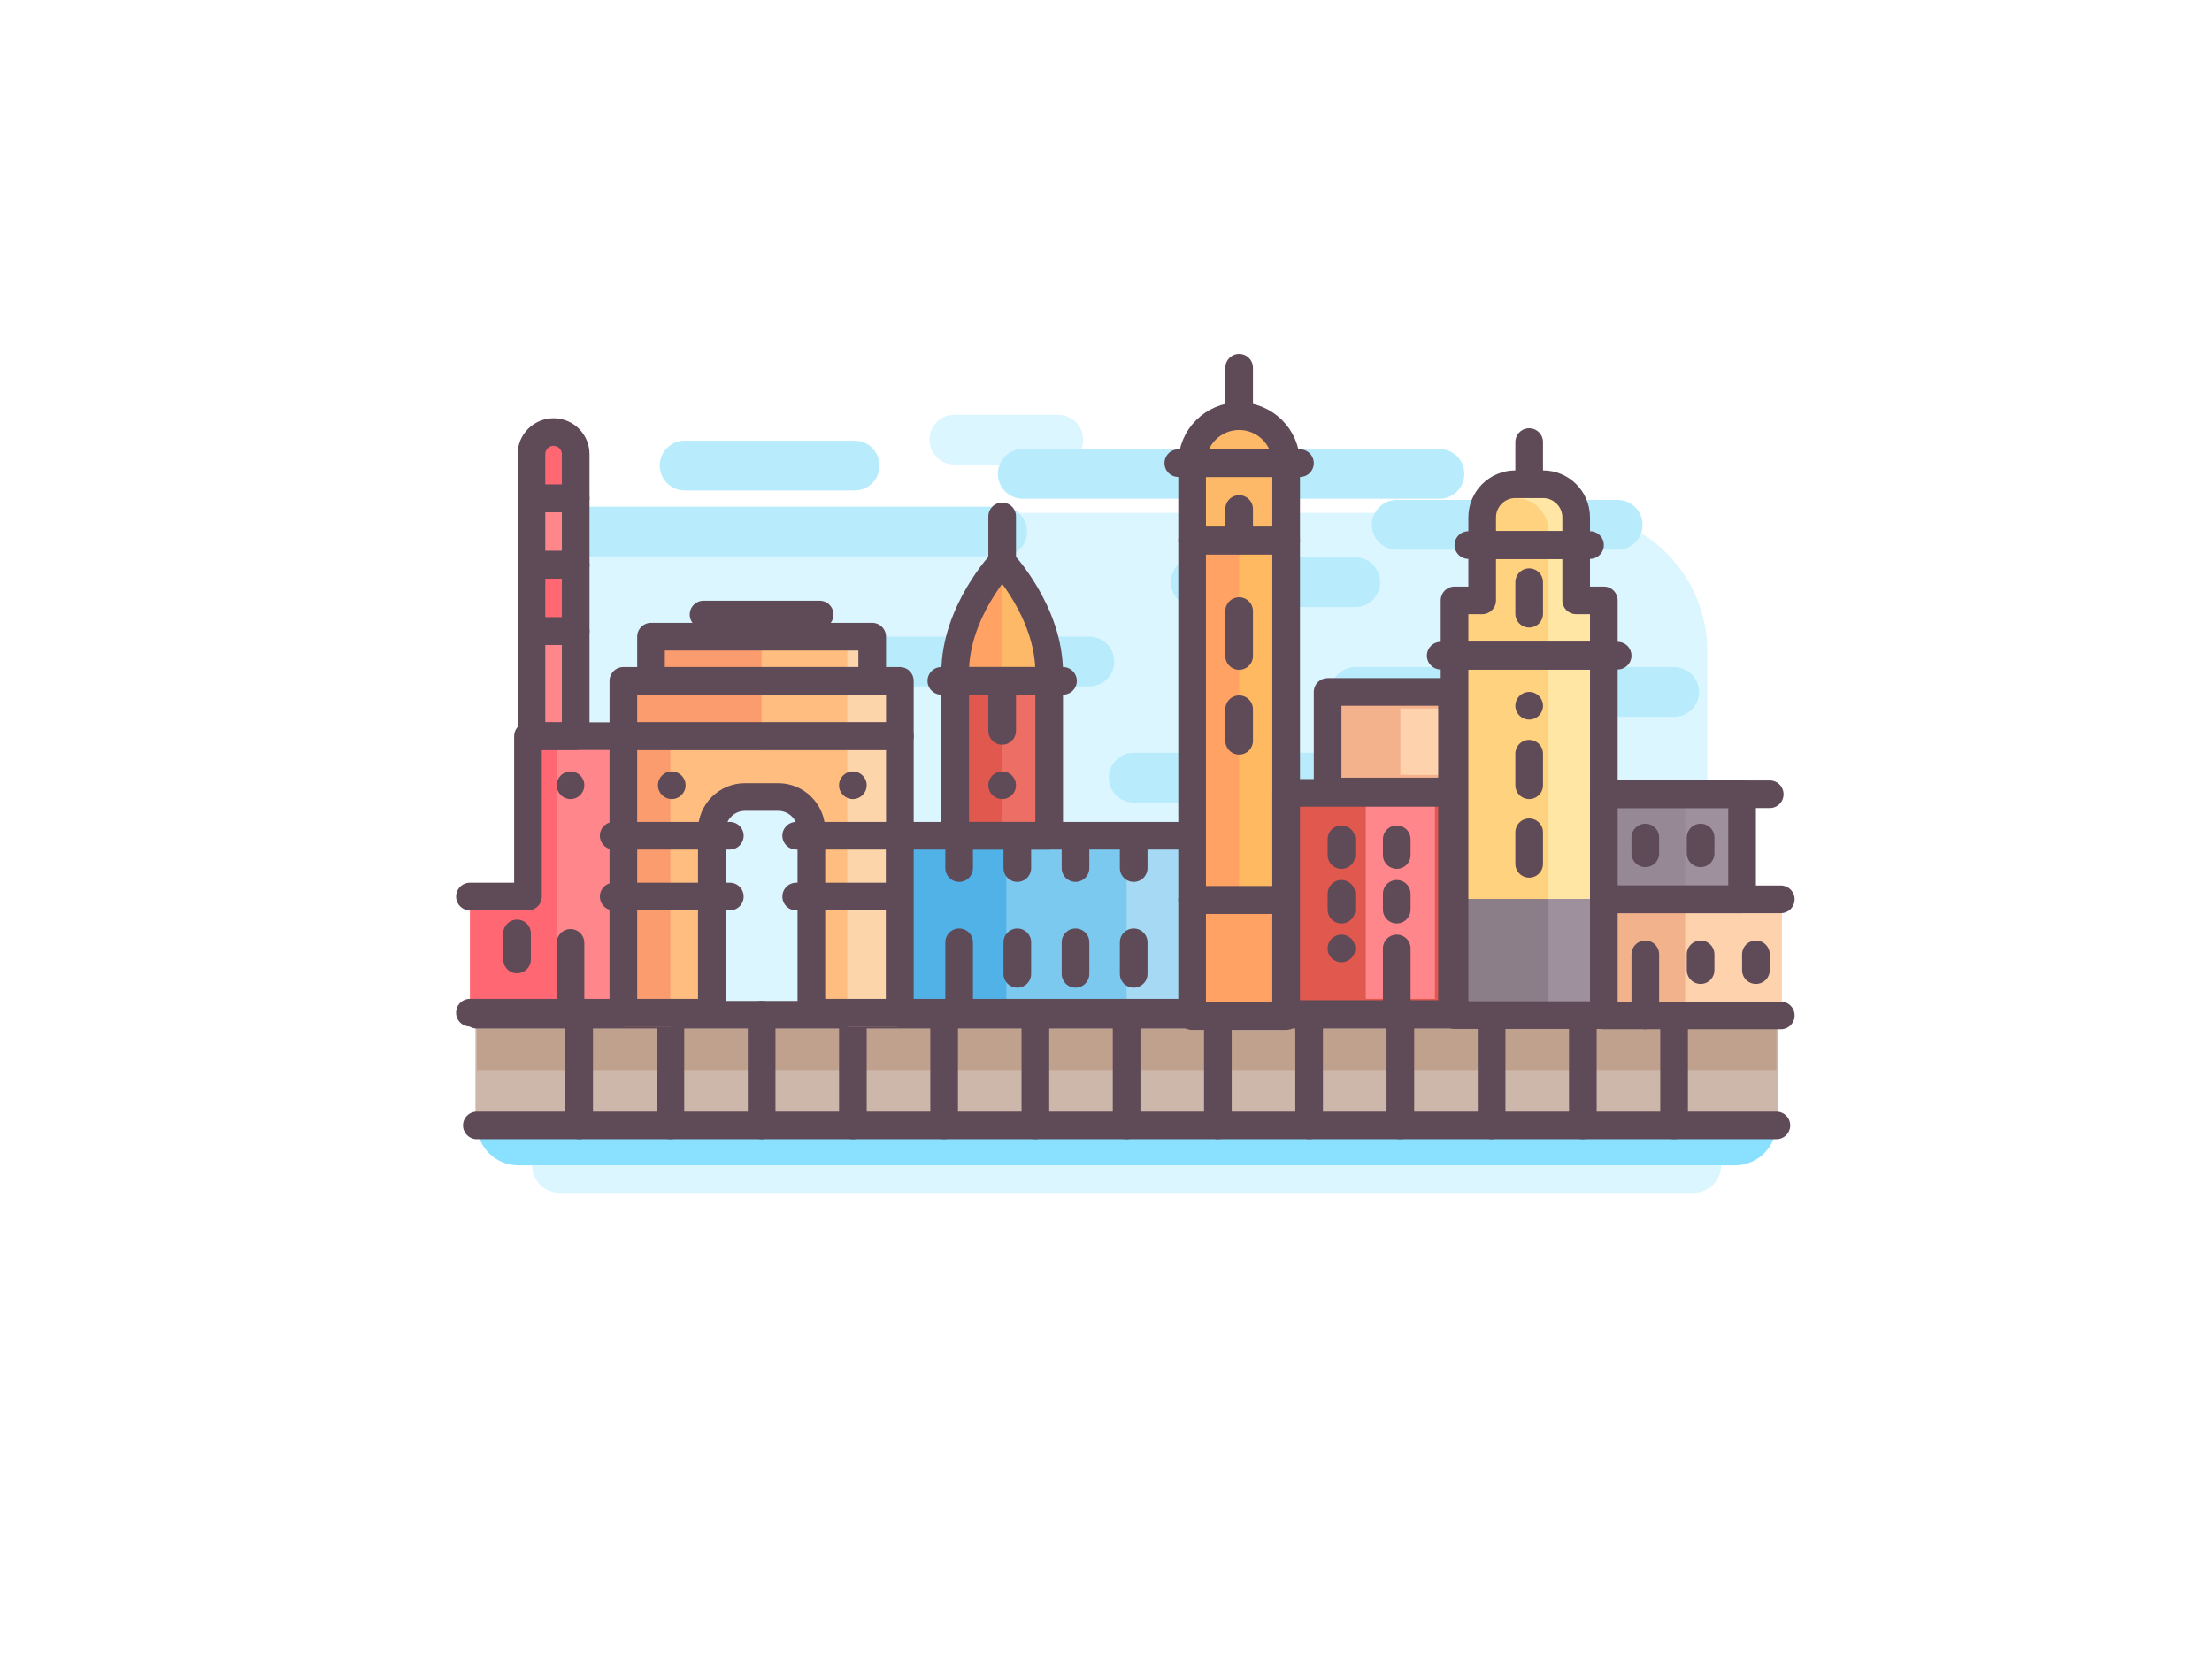
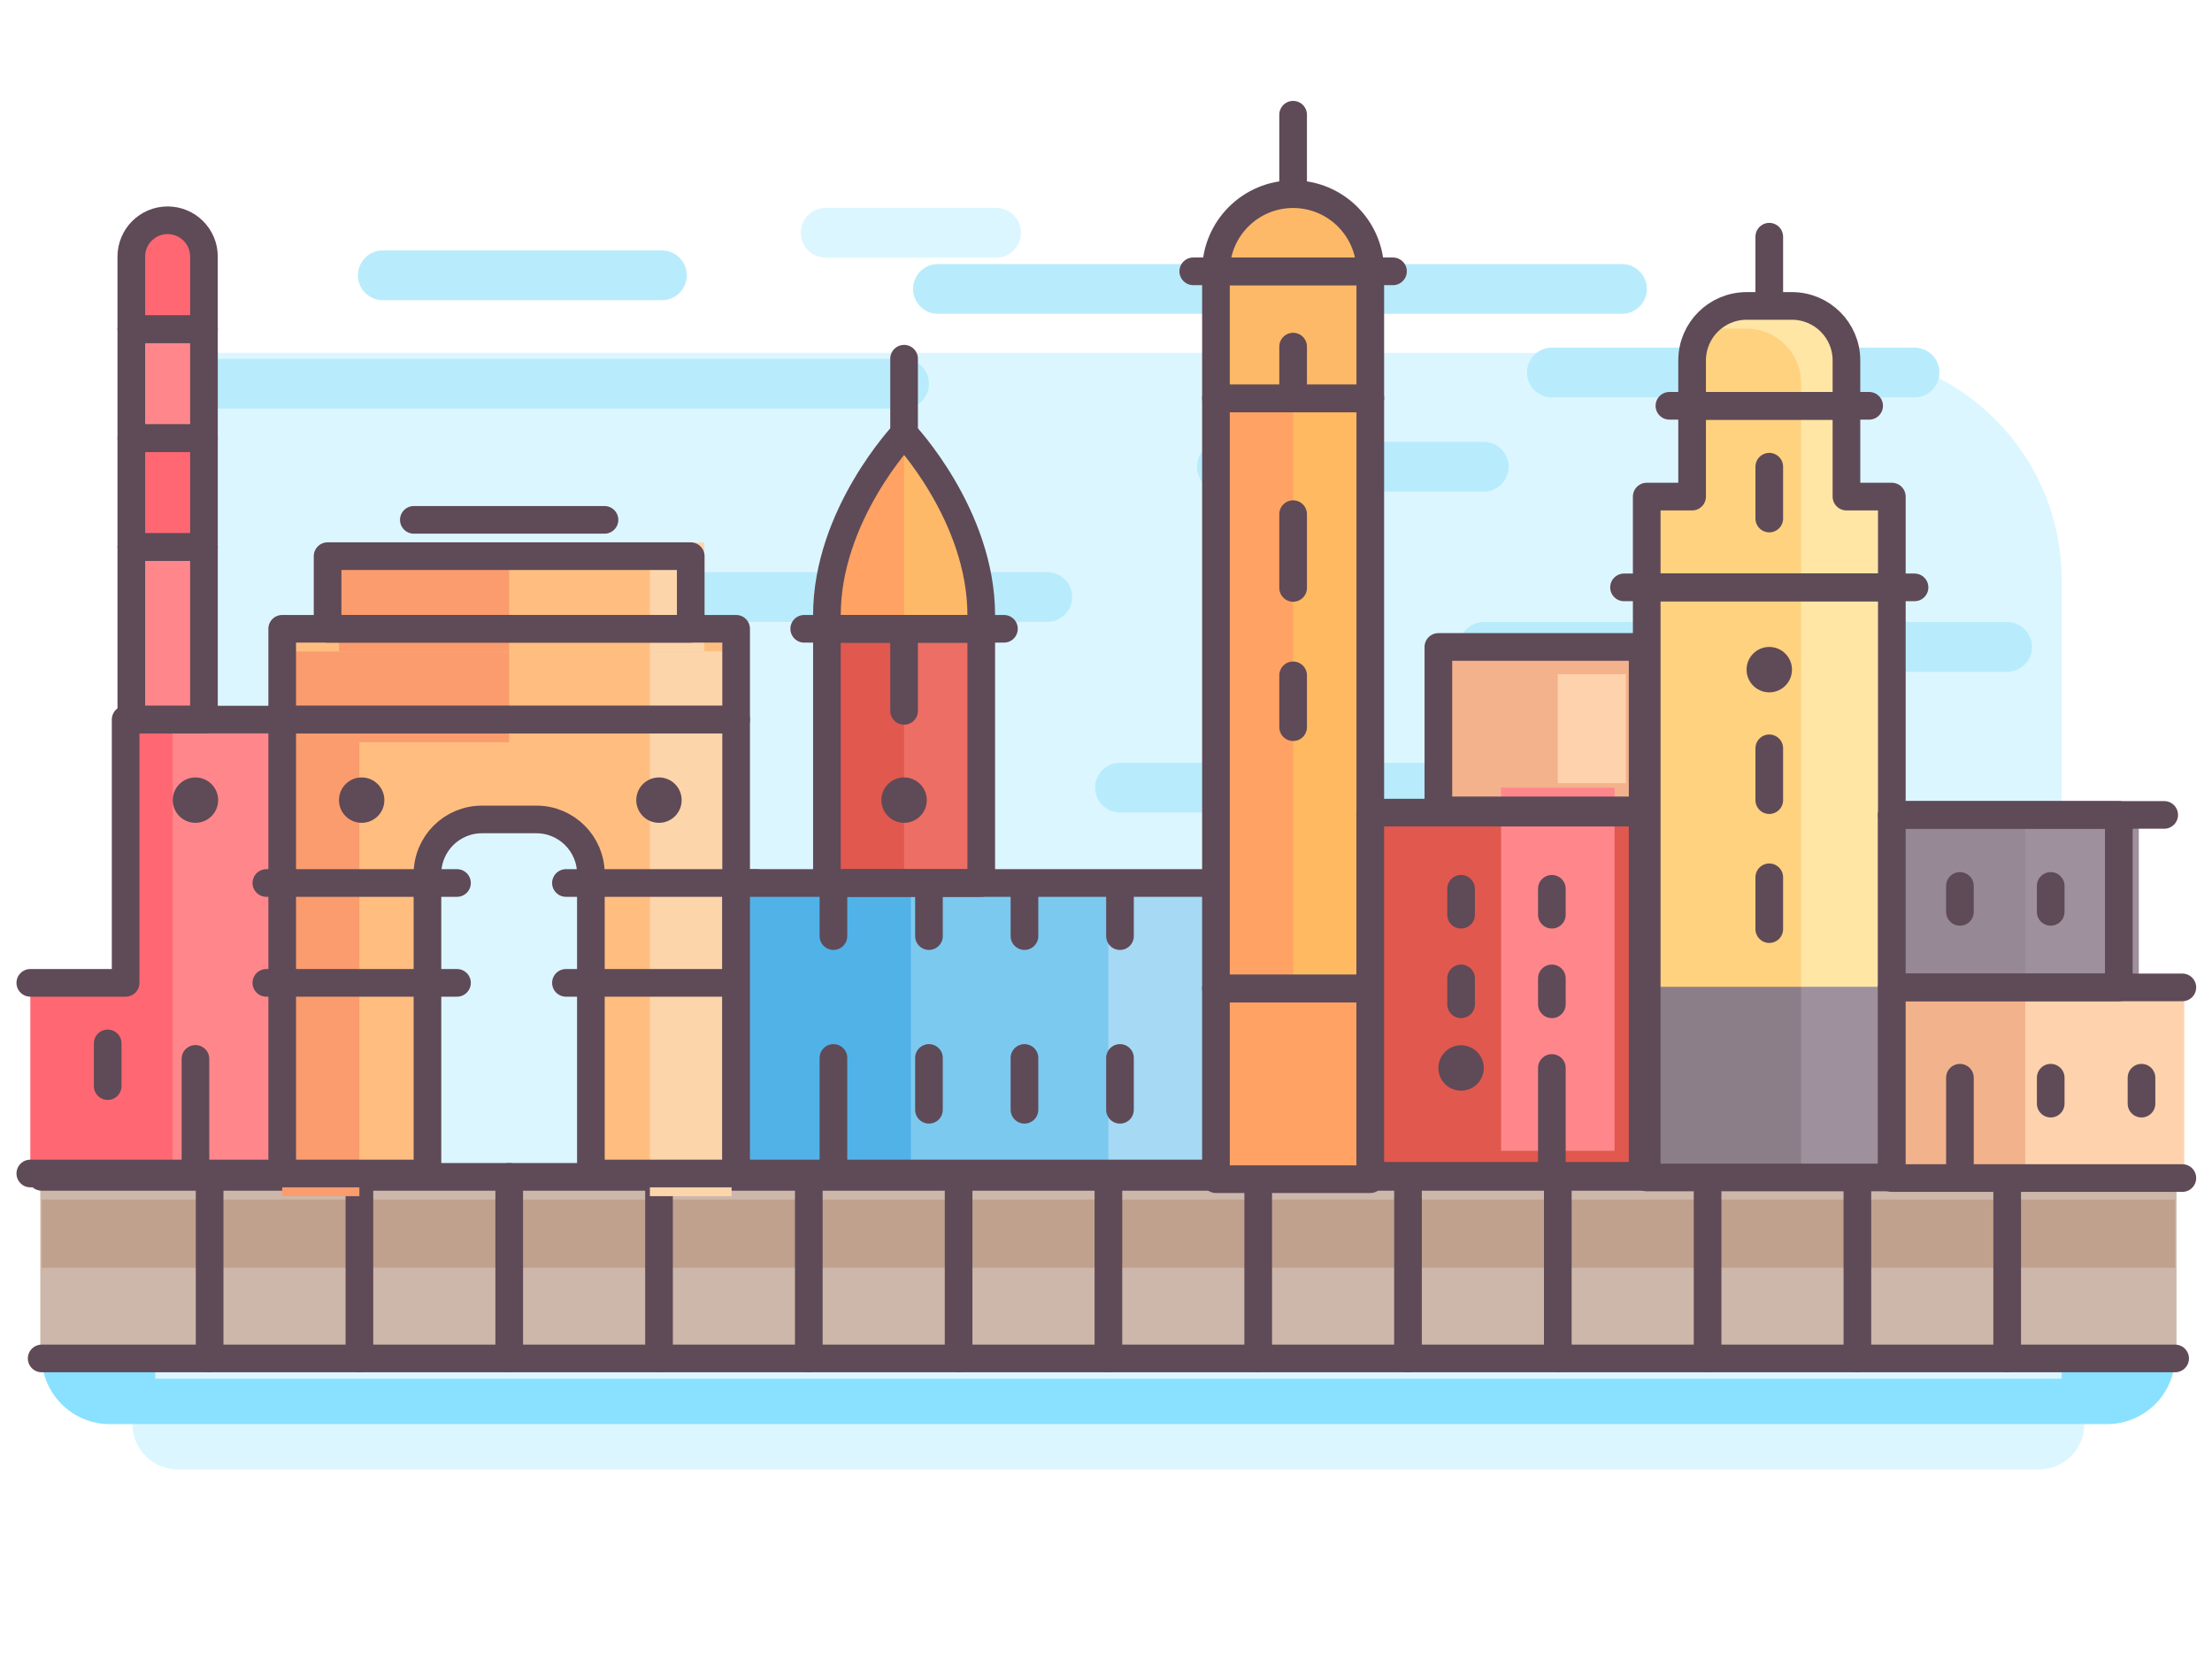
- <svg xmlns="http://www.w3.org/2000/svg" version="1.1" id="图层_1" x="0px" y="0px" width="800px" height="600px" viewBox="0 0 800 600" enable-background="new 0 0 800 600" xml:space="preserve">
-   <path fill="#DCF6FF" d="M202.457,431.462h410c5.523,0,10-4.478,10-10h-430C192.457,426.984,196.934,431.462,202.457,431.462z" />
-   <path fill="#89E1FF" d="M187.457,421.462h440c8.283,0,15-6.716,15-15h-470C172.457,414.746,179.172,421.462,187.457,421.462z" />
-   <path fill="#DCF6FF" d="M567.457,185.462H407.752H247.457h-49.705v44.598c-0.191,1.775-0.295,3.576-0.295,5.402v63v63v50h0.295  h49.705h160.295h159.705h50v-50v-63v-63C617.457,207.847,595.071,185.462,567.457,185.462z" />
+ <svg xmlns="http://www.w3.org/2000/svg" version="1.1" id="图层_1" x="0px" y="0px" width="800px" height="600px" viewBox="0 0 800 600" style="enable-background:new 0 0 800 600;" xml:space="preserve">
+   <path style="fill:#DCF6FF;" d="M64.322,531.466h673.094c9.068,0,16.416-7.351,16.416-16.417H47.904  C47.904,524.115,55.255,531.466,64.322,531.466z" />
+   <path style="fill:#89E1FF;" d="M39.696,515.049h722.345c13.599,0,24.626-11.024,24.626-24.625H15.071  C15.071,504.024,26.096,515.049,39.696,515.049z" />
+   <path style="fill:#DCF6FF;" d="M663.539,127.61H401.354H138.199H56.598v73.215c-0.313,2.915-0.484,5.871-0.484,8.869v103.426  v103.426v82.085h0.484h81.601h263.155h262.186h82.086v-82.085V313.121V209.695C745.625,164.359,708.874,127.61,663.539,127.61z" />
  <g id="云">
-     <line fill="none" stroke="#DCF6FF" stroke-width="18" stroke-linecap="round" stroke-linejoin="round" stroke-miterlimit="10" x1="345.165" y1="159.004" x2="382.727" y2="159.004" />
-     <line fill="none" stroke="#B8ECFC" stroke-width="18" stroke-linecap="round" stroke-linejoin="round" stroke-miterlimit="10" x1="369.902" y1="171.379" x2="520.596" y2="171.379" />
-     <line fill="none" stroke="#B8ECFC" stroke-width="18" stroke-linecap="round" stroke-linejoin="round" stroke-miterlimit="10" x1="432.457" y1="210.548" x2="490.149" y2="210.548" />
-     <line fill="none" stroke="#B8ECFC" stroke-width="18" stroke-linecap="round" stroke-linejoin="round" stroke-miterlimit="10" x1="410.007" y1="281.247" x2="493.957" y2="281.247" />
-     <line fill="none" stroke="#B8ECFC" stroke-width="18" stroke-linecap="round" stroke-linejoin="round" stroke-miterlimit="10" x1="505.15" y1="189.797" x2="585.047" y2="189.797" />
-     <line fill="none" stroke="#B8ECFC" stroke-width="18" stroke-linecap="round" stroke-linejoin="round" stroke-miterlimit="10" x1="490.149" y1="250.255" x2="605.457" y2="250.255" />
-     <line fill="none" stroke="#B8ECFC" stroke-width="18" stroke-linecap="round" stroke-linejoin="round" stroke-miterlimit="10" x1="296.445" y1="239.247" x2="394" y2="239.247" />
-     <line fill="none" stroke="#B8ECFC" stroke-width="18" stroke-linecap="round" stroke-linejoin="round" stroke-miterlimit="10" x1="200.207" y1="192.255" x2="362.445" y2="192.255" />
-     <line fill="none" stroke="#B8ECFC" stroke-width="18" stroke-linecap="round" stroke-linejoin="round" stroke-miterlimit="10" x1="247.605" y1="168.379" x2="309.098" y2="168.379" />
+     <line style="fill:none;stroke:#DCF6FF;stroke-width:18;stroke-linecap:round;stroke-linejoin:round;stroke-miterlimit:10;" x1="298.604" y1="84.175" x2="360.27" y2="84.175" />
+     <line style="fill:none;stroke:#B8ECFC;stroke-width:18;stroke-linecap:round;stroke-linejoin:round;stroke-miterlimit:10;" x1="339.216" y1="104.491" x2="586.608" y2="104.491" />
+     <line style="fill:none;stroke:#B8ECFC;stroke-width:18;stroke-linecap:round;stroke-linejoin:round;stroke-miterlimit:10;" x1="441.911" y1="168.794" x2="536.624" y2="168.794" />
+     <line style="fill:none;stroke:#B8ECFC;stroke-width:18;stroke-linecap:round;stroke-linejoin:round;stroke-miterlimit:10;" x1="405.055" y1="284.859" x2="542.876" y2="284.859" />
+     <line style="fill:none;stroke:#B8ECFC;stroke-width:18;stroke-linecap:round;stroke-linejoin:round;stroke-miterlimit:10;" x1="561.251" y1="134.728" x2="692.417" y2="134.728" />
+     <line style="fill:none;stroke:#B8ECFC;stroke-width:18;stroke-linecap:round;stroke-linejoin:round;stroke-miterlimit:10;" x1="536.624" y1="233.98" x2="725.925" y2="233.98" />
+     <line style="fill:none;stroke:#B8ECFC;stroke-width:18;stroke-linecap:round;stroke-linejoin:round;stroke-miterlimit:10;" x1="218.622" y1="215.908" x2="378.776" y2="215.908" />
+     <line style="fill:none;stroke:#B8ECFC;stroke-width:18;stroke-linecap:round;stroke-linejoin:round;stroke-miterlimit:10;" x1="60.628" y1="138.763" x2="326.974" y2="138.763" />
+     <line style="fill:none;stroke:#B8ECFC;stroke-width:18;stroke-linecap:round;stroke-linejoin:round;stroke-miterlimit:10;" x1="138.442" y1="99.565" x2="239.393" y2="99.565" />
  </g>
  <g id="地面">
    <g>
-       <rect x="172.457" y="366.996" fill="#CDB7AA" stroke="#CDB7AA" stroke-miterlimit="10" width="470" height="40" />
-       <rect x="172.456" y="371.996" fill="#BFA18E" width="470.001" height="15" />
-       <line fill="#5F4A57" stroke="#5F4A57" stroke-width="10" stroke-linecap="round" stroke-linejoin="round" stroke-miterlimit="10" x1="172.457" y1="366.996" x2="642.457" y2="366.996" />
-       <line fill="#5F4A57" stroke="#5F4A57" stroke-width="10" stroke-linecap="round" stroke-linejoin="round" stroke-miterlimit="10" x1="172.457" y1="406.996" x2="642.457" y2="406.996" />
+       <rect x="15.071" y="425.633" style="fill:#CDB7AA;stroke:#CDB7AA;stroke-miterlimit:10;" width="771.596" height="65.668" />
+       <rect x="15.07" y="433.842" style="fill:#BFA18E;" width="771.597" height="24.626" />
+       <line style="fill:#5F4A57;stroke:#5F4A57;stroke-width:10;stroke-linecap:round;stroke-linejoin:round;stroke-miterlimit:10;" x1="15.071" y1="425.633" x2="786.667" y2="425.633" />
+       <line style="fill:#5F4A57;stroke:#5F4A57;stroke-width:10;stroke-linecap:round;stroke-linejoin:round;stroke-miterlimit:10;" x1="15.071" y1="491.301" x2="786.667" y2="491.301" />
    </g>
    <g>
-       <line fill="none" stroke="#5F4A57" stroke-width="10" stroke-linecap="round" stroke-linejoin="round" stroke-miterlimit="10" x1="209.457" y1="366.996" x2="209.457" y2="406.996" />
-       <line fill="none" stroke="#5F4A57" stroke-width="10" stroke-linecap="round" stroke-linejoin="round" stroke-miterlimit="10" x1="242.457" y1="366.996" x2="242.457" y2="406.996" />
-       <line fill="none" stroke="#5F4A57" stroke-width="10" stroke-linecap="round" stroke-linejoin="round" stroke-miterlimit="10" x1="275.457" y1="366.996" x2="275.457" y2="406.996" />
-       <line fill="none" stroke="#5F4A57" stroke-width="10" stroke-linecap="round" stroke-linejoin="round" stroke-miterlimit="10" x1="308.457" y1="366.996" x2="308.457" y2="406.996" />
-       <line fill="none" stroke="#5F4A57" stroke-width="10" stroke-linecap="round" stroke-linejoin="round" stroke-miterlimit="10" x1="341.457" y1="366.996" x2="341.457" y2="406.996" />
-       <line fill="none" stroke="#5F4A57" stroke-width="10" stroke-linecap="round" stroke-linejoin="round" stroke-miterlimit="10" x1="374.457" y1="366.996" x2="374.457" y2="406.996" />
-       <line fill="none" stroke="#5F4A57" stroke-width="10" stroke-linecap="round" stroke-linejoin="round" stroke-miterlimit="10" x1="407.457" y1="366.996" x2="407.457" y2="406.996" />
-       <line fill="none" stroke="#5F4A57" stroke-width="10" stroke-linecap="round" stroke-linejoin="round" stroke-miterlimit="10" x1="440.457" y1="366.996" x2="440.457" y2="406.996" />
-       <line fill="none" stroke="#5F4A57" stroke-width="10" stroke-linecap="round" stroke-linejoin="round" stroke-miterlimit="10" x1="473.457" y1="366.996" x2="473.457" y2="406.996" />
-       <line fill="none" stroke="#5F4A57" stroke-width="10" stroke-linecap="round" stroke-linejoin="round" stroke-miterlimit="10" x1="506.457" y1="366.996" x2="506.457" y2="406.996" />
-       <line fill="none" stroke="#5F4A57" stroke-width="10" stroke-linecap="round" stroke-linejoin="round" stroke-miterlimit="10" x1="539.457" y1="366.996" x2="539.457" y2="406.996" />
-       <line fill="none" stroke="#5F4A57" stroke-width="10" stroke-linecap="round" stroke-linejoin="round" stroke-miterlimit="10" x1="572.457" y1="366.996" x2="572.457" y2="406.996" />
-       <line fill="none" stroke="#5F4A57" stroke-width="10" stroke-linecap="round" stroke-linejoin="round" stroke-miterlimit="10" x1="605.457" y1="366.996" x2="605.457" y2="406.996" />
+       <line style="fill:none;stroke:#5F4A57;stroke-width:10;stroke-linecap:round;stroke-linejoin:round;stroke-miterlimit:10;" x1="75.814" y1="425.633" x2="75.814" y2="491.301" />
+       <line style="fill:none;stroke:#5F4A57;stroke-width:10;stroke-linecap:round;stroke-linejoin:round;stroke-miterlimit:10;" x1="129.99" y1="425.633" x2="129.99" y2="491.301" />
+       <line style="fill:none;stroke:#5F4A57;stroke-width:10;stroke-linecap:round;stroke-linejoin:round;stroke-miterlimit:10;" x1="184.166" y1="425.633" x2="184.166" y2="491.301" />
+       <line style="fill:none;stroke:#5F4A57;stroke-width:10;stroke-linecap:round;stroke-linejoin:round;stroke-miterlimit:10;" x1="238.342" y1="425.633" x2="238.342" y2="491.301" />
+       <line style="fill:none;stroke:#5F4A57;stroke-width:10;stroke-linecap:round;stroke-linejoin:round;stroke-miterlimit:10;" x1="292.518" y1="425.633" x2="292.518" y2="491.301" />
+       <line style="fill:none;stroke:#5F4A57;stroke-width:10;stroke-linecap:round;stroke-linejoin:round;stroke-miterlimit:10;" x1="346.693" y1="425.633" x2="346.693" y2="491.301" />
+       <line style="fill:none;stroke:#5F4A57;stroke-width:10;stroke-linecap:round;stroke-linejoin:round;stroke-miterlimit:10;" x1="400.87" y1="425.633" x2="400.87" y2="491.301" />
+       <line style="fill:none;stroke:#5F4A57;stroke-width:10;stroke-linecap:round;stroke-linejoin:round;stroke-miterlimit:10;" x1="455.045" y1="425.633" x2="455.045" y2="491.301" />
+       <line style="fill:none;stroke:#5F4A57;stroke-width:10;stroke-linecap:round;stroke-linejoin:round;stroke-miterlimit:10;" x1="509.221" y1="425.633" x2="509.221" y2="491.301" />
+       <line style="fill:none;stroke:#5F4A57;stroke-width:10;stroke-linecap:round;stroke-linejoin:round;stroke-miterlimit:10;" x1="563.397" y1="425.633" x2="563.397" y2="491.301" />
+       <line style="fill:none;stroke:#5F4A57;stroke-width:10;stroke-linecap:round;stroke-linejoin:round;stroke-miterlimit:10;" x1="617.572" y1="425.633" x2="617.572" y2="491.301" />
+       <line style="fill:none;stroke:#5F4A57;stroke-width:10;stroke-linecap:round;stroke-linejoin:round;stroke-miterlimit:10;" x1="671.748" y1="425.633" x2="671.748" y2="491.301" />
+       <line style="fill:none;stroke:#5F4A57;stroke-width:10;stroke-linecap:round;stroke-linejoin:round;stroke-miterlimit:10;" x1="725.925" y1="425.633" x2="725.925" y2="491.301" />
    </g>
  </g>
  <g id="建筑1">
    <g id="背景">
-       <path fill="#FF6873" d="M200.207,156.255c-4.418,0-8,3.582-8,8v16h16v-16C208.207,159.837,204.625,156.255,200.207,156.255z" />
-       <rect x="192.207" y="180.255" fill="#FF878B" width="16" height="24" />
-       <rect x="192.207" y="204.255" fill="#FF6873" width="16" height="24" />
-       <rect x="192.207" y="228.255" fill="#FF878B" width="16" height="38" />
-       <polyline fill="#FF6873" points="169.953,366.254 190.953,366.254 225.953,366.254 225.953,266.255 190.953,266.255     190.953,324.254 169.953,324.254   " />
-     </g>
-     <rect id="高光" x="201.333" y="266.253" fill="#FF878B" width="24" height="100" />
+       <path style="fill:#FF6873;" d="M60.628,79.662c-7.253,0-13.133,5.88-13.133,13.134v26.267h26.267V92.795    C73.762,85.542,67.882,79.662,60.628,79.662z" />
+       <rect x="47.495" y="119.063" style="fill:#FF878B;" width="26.267" height="39.4" />
+       <rect x="47.495" y="158.463" style="fill:#FF6873;" width="26.267" height="39.401" />
+       <rect x="47.495" y="197.864" style="fill:#FF878B;" width="26.267" height="62.384" />
+       <polyline style="fill:#FF6873;" points="10.961,424.415 45.437,424.415 102.896,424.415 102.896,260.248 45.437,260.248     45.437,355.464 10.961,355.464   " />
+     </g>
+     <rect id="高光" x="62.478" y="260.245" style="fill:#FF878B;" width="39.4" height="164.17" />
    <g id="勾线">
-       <path fill="none" stroke="#5F4A57" stroke-width="10" stroke-linecap="round" stroke-linejoin="round" stroke-miterlimit="10" d="    M200.207,156.255c-4.418,0-8,3.582-8,8v16h16v-16C208.207,159.837,204.625,156.255,200.207,156.255z" />
-       <rect x="192.207" y="180.255" fill="none" stroke="#5F4A57" stroke-width="10" stroke-linecap="round" stroke-linejoin="round" stroke-miterlimit="10" width="16" height="24" />
-       <rect x="192.207" y="204.255" fill="none" stroke="#5F4A57" stroke-width="10" stroke-linecap="round" stroke-linejoin="round" stroke-miterlimit="10" width="16" height="24" />
-       <rect x="192.207" y="228.255" fill="none" stroke="#5F4A57" stroke-width="10" stroke-linecap="round" stroke-linejoin="round" stroke-miterlimit="10" width="16" height="38" />
-       <polyline fill="none" stroke="#5F4A57" stroke-width="10" stroke-linecap="round" stroke-linejoin="round" stroke-miterlimit="10" points="    169.953,366.254 190.953,366.254 225.953,366.254 225.953,266.255 190.953,266.255 190.953,324.254 169.953,324.254   " />
+       <path style="fill:none;stroke:#5F4A57;stroke-width:10;stroke-linecap:round;stroke-linejoin:round;stroke-miterlimit:10;" d="    M60.628,79.662c-7.253,0-13.133,5.88-13.133,13.134v26.267h26.267V92.795C73.762,85.542,67.882,79.662,60.628,79.662z" />
+       <rect x="47.495" y="119.063" style="fill:none;stroke:#5F4A57;stroke-width:10;stroke-linecap:round;stroke-linejoin:round;stroke-miterlimit:10;" width="26.267" height="39.4" />
+       <rect x="47.495" y="158.463" style="fill:none;stroke:#5F4A57;stroke-width:10;stroke-linecap:round;stroke-linejoin:round;stroke-miterlimit:10;" width="26.267" height="39.401" />
+       <rect x="47.495" y="197.864" style="fill:none;stroke:#5F4A57;stroke-width:10;stroke-linecap:round;stroke-linejoin:round;stroke-miterlimit:10;" width="26.267" height="62.384" />
+       <polyline style="fill:none;stroke:#5F4A57;stroke-width:10;stroke-linecap:round;stroke-linejoin:round;stroke-miterlimit:10;" points="    10.961,424.415 45.437,424.415 102.896,424.415 102.896,260.248 45.437,260.248 45.437,355.464 10.961,355.464   " />
      <g id="细节">
-         <line fill="none" stroke="#5F4A57" stroke-width="10" stroke-linecap="round" stroke-linejoin="round" stroke-miterlimit="10" x1="206.333" y1="366.256" x2="206.333" y2="341" />
-         <line fill="none" stroke="#5F4A57" stroke-width="10" stroke-linecap="round" stroke-linejoin="round" stroke-miterlimit="10" x1="187" y1="337.587" x2="187" y2="347" />
-         <circle fill="#5F4A57" cx="206.333" cy="284" r="5" />
+         <line style="fill:none;stroke:#5F4A57;stroke-width:10;stroke-linecap:round;stroke-linejoin:round;stroke-miterlimit:10;" x1="70.686" y1="424.419" x2="70.686" y2="382.956" />
+         <line style="fill:none;stroke:#5F4A57;stroke-width:10;stroke-linecap:round;stroke-linejoin:round;stroke-miterlimit:10;" x1="38.947" y1="377.353" x2="38.947" y2="392.807" />
+         <circle style="fill:#5F4A57;" cx="70.686" cy="289.379" r="8.208" />
      </g>
    </g>
  </g>
  <g id="建筑2">
    <g id="背景_1_">
-       <rect x="235.445" y="230.254" fill="#FFBE80" width="80" height="16" />
-       <rect x="225.445" y="246.254" fill="#FFBE80" width="100" height="20" />
-       <path fill="#FFBE80" d="M225.445,266.254v100h32v-66c0-6.627,5.373-12,12-12h12c6.627,0,12,5.373,12,12v66h32v-100H225.445z" />
+       <rect x="118.479" y="201.145" style="fill:#FFBE80;" width="131.335" height="26.268" />
+       <rect x="102.062" y="227.413" style="fill:#FFBE80;" width="164.169" height="32.833" />
+       <path style="fill:#FFBE80;" d="M102.062,260.246v164.169h52.534V316.064c0-10.88,8.821-19.701,19.7-19.701h19.701    c10.879,0,19.7,8.821,19.7,19.701v108.351h52.534V260.246H102.062z" />
    </g>
    <g id="高光_1_">
-       <rect x="237.945" y="227.247" fill="#FB9C6E" width="37.5" height="24" />
-       <rect x="225.445" y="251.247" fill="#FB9C6E" width="50" height="20" />
-       <rect x="225.445" y="271.247" fill="#FB9C6E" width="17" height="100" />
-       <rect x="306.445" y="227.247" fill="#FDD5AB" width="12" height="24" />
-       <rect x="306.445" y="251.247" fill="#FDD5AB" width="18" height="120" />
+       <rect x="122.583" y="196.208" style="fill:#FB9C6E;" width="61.563" height="39.401" />
+       <rect x="102.062" y="235.608" style="fill:#FB9C6E;" width="82.084" height="32.833" />
+       <rect x="102.062" y="268.442" style="fill:#FB9C6E;" width="27.909" height="164.168" />
+       <rect x="235.039" y="196.208" style="fill:#FDD5AB;" width="19.7" height="39.401" />
+       <rect x="235.039" y="235.608" style="fill:#FDD5AB;" width="29.55" height="197.002" />
    </g>
    <g id="勾线_1_">
-       <rect x="235.445" y="230.254" fill="none" stroke="#5F4A57" stroke-width="10" stroke-linecap="round" stroke-linejoin="round" stroke-miterlimit="10" width="80" height="16" />
-       <rect x="225.445" y="246.254" fill="none" stroke="#5F4A57" stroke-width="10" stroke-linecap="round" stroke-linejoin="round" stroke-miterlimit="10" width="100" height="20" />
-       <path fill="none" stroke="#5F4A57" stroke-width="10" stroke-linecap="round" stroke-linejoin="round" stroke-miterlimit="10" d="    M225.445,266.254v100h32v-66c0-6.627,5.373-12,12-12h12c6.627,0,12,5.373,12,12v66h32v-100H225.445z" />
-       <line fill="#FFBE80" stroke="#5F4A57" stroke-width="10" stroke-linecap="round" stroke-linejoin="round" stroke-miterlimit="10" x1="221.953" y1="324.254" x2="263.953" y2="324.254" />
-       <line fill="#FFBE80" stroke="#5F4A57" stroke-width="10" stroke-linecap="round" stroke-linejoin="round" stroke-miterlimit="10" x1="221.953" y1="302.254" x2="263.953" y2="302.254" />
-       <line fill="#FFBE80" stroke="#5F4A57" stroke-width="10" stroke-linecap="round" stroke-linejoin="round" stroke-miterlimit="10" x1="287.953" y1="324.254" x2="329.953" y2="324.254" />
-       <line fill="#FFBE80" stroke="#5F4A57" stroke-width="10" stroke-linecap="round" stroke-linejoin="round" stroke-miterlimit="10" x1="287.953" y1="302.254" x2="329.953" y2="302.254" />
-       <line fill="none" stroke="#5F4A57" stroke-width="10" stroke-linecap="round" stroke-linejoin="round" stroke-miterlimit="10" x1="254.445" y1="222.254" x2="296.445" y2="222.254" />
+       <rect x="118.479" y="201.145" style="fill:none;stroke:#5F4A57;stroke-width:10;stroke-linecap:round;stroke-linejoin:round;stroke-miterlimit:10;" width="131.335" height="26.268" />
+       <rect x="102.062" y="227.413" style="fill:none;stroke:#5F4A57;stroke-width:10;stroke-linecap:round;stroke-linejoin:round;stroke-miterlimit:10;" width="164.169" height="32.833" />
+       <path style="fill:none;stroke:#5F4A57;stroke-width:10;stroke-linecap:round;stroke-linejoin:round;stroke-miterlimit:10;" d="    M102.062,260.246v164.169h52.534V316.064c0-10.88,8.821-19.701,19.7-19.701h19.701c10.879,0,19.7,8.821,19.7,19.701v108.351    h52.534V260.246H102.062z" />
+       <line style="fill:#FFBE80;stroke:#5F4A57;stroke-width:10;stroke-linecap:round;stroke-linejoin:round;stroke-miterlimit:10;" x1="96.329" y1="355.464" x2="165.28" y2="355.464" />
+       <line style="fill:#FFBE80;stroke:#5F4A57;stroke-width:10;stroke-linecap:round;stroke-linejoin:round;stroke-miterlimit:10;" x1="96.329" y1="319.347" x2="165.28" y2="319.347" />
+       <line style="fill:#FFBE80;stroke:#5F4A57;stroke-width:10;stroke-linecap:round;stroke-linejoin:round;stroke-miterlimit:10;" x1="204.68" y1="355.464" x2="273.632" y2="355.464" />
+       <line style="fill:#FFBE80;stroke:#5F4A57;stroke-width:10;stroke-linecap:round;stroke-linejoin:round;stroke-miterlimit:10;" x1="204.68" y1="319.347" x2="273.632" y2="319.347" />
+       <line style="fill:none;stroke:#5F4A57;stroke-width:10;stroke-linecap:round;stroke-linejoin:round;stroke-miterlimit:10;" x1="149.671" y1="188.012" x2="218.622" y2="188.012" />
      <g id="细节_1_">
-         <circle fill="#5F4A57" cx="242.953" cy="284" r="5" />
-         <circle fill="#5F4A57" cx="308.445" cy="284" r="5" />
+         <circle style="fill:#5F4A57;" cx="130.804" cy="289.379" r="8.208" />
+         <circle style="fill:#5F4A57;" cx="238.322" cy="289.379" r="8.208" />
      </g>
    </g>
  </g>
  <g id="建筑3">
    <g id="背景_2_">
-       <rect x="345.445" y="246.254" fill="#E1584E" width="34" height="56" />
-       <rect x="325.445" y="302.254" fill="#7CC9F0" width="106" height="64" />
-       <path fill="#FFA263" d="M379.393,246.254c0.031-0.991,0.053-1.989,0.053-3c0-22.092-17-40-17-40s-17,17.908-17,40    c0,1.011,0.021,2.009,0.053,3H379.393z" />
+       <rect x="299.065" y="227.413" style="fill:#E1584E;" width="55.817" height="91.934" />
+       <rect x="266.231" y="319.347" style="fill:#7CC9F0;" width="174.019" height="105.068" />
+       <path style="fill:#FFA263;" d="M354.796,227.413c0.052-1.627,0.086-3.266,0.086-4.925c0-36.268-27.908-65.667-27.908-65.667    s-27.909,29.399-27.909,65.667c0,1.66,0.036,3.298,0.086,4.925H354.796z" />
    </g>
    <g id="高光_2_">
-       <path fill="#FDB967" d="M362.445,246.254h16.947c0.031-0.991,0.053-1.989,0.053-3c0-22.092-17-40-17-40V246.254z" />
-       <rect x="362.445" y="246.254" fill="#ED6E65" width="17" height="56" />
-       <rect x="407.457" y="302.254" fill="#A5D9F4" width="25" height="64" />
-       <rect x="326.945" y="302.254" fill="#51B2E8" width="37" height="64" />
+       <path style="fill:#FDB967;" d="M326.974,227.413h27.822c0.052-1.627,0.086-3.266,0.086-4.925    c0-36.268-27.908-65.667-27.908-65.667V227.413z" />
+       <rect x="326.974" y="227.413" style="fill:#ED6E65;" width="27.908" height="91.934" />
+       <rect x="400.87" y="319.347" style="fill:#A5D9F4;" width="41.042" height="105.068" />
+       <rect x="268.694" y="319.347" style="fill:#51B2E8;" width="60.743" height="105.068" />
    </g>
    <g id="勾线_2_">
-       <rect x="345.445" y="246.254" fill="none" stroke="#5F4A57" stroke-width="10" stroke-linecap="round" stroke-linejoin="round" stroke-miterlimit="10" width="34" height="56" />
-       <rect x="325.445" y="302.254" fill="none" stroke="#5F4A57" stroke-width="10" stroke-linecap="round" stroke-linejoin="round" stroke-miterlimit="10" width="106" height="64" />
-       <path fill="none" stroke="#5F4A57" stroke-width="10" stroke-linecap="round" stroke-linejoin="round" stroke-miterlimit="10" d="    M379.393,246.254c0.031-0.991,0.053-1.989,0.053-3c0-22.092-17-40-17-40s-17,17.908-17,40c0,1.011,0.021,2.009,0.053,3H379.393z" />
-       <line fill="none" stroke="#5F4A57" stroke-width="10" stroke-linecap="round" stroke-linejoin="round" stroke-miterlimit="10" x1="362.445" y1="201.754" x2="362.445" y2="186.754" />
-       <line fill="none" stroke="#5F4A57" stroke-width="10" stroke-linecap="round" stroke-linejoin="round" stroke-miterlimit="10" x1="340.445" y1="246.254" x2="384.445" y2="246.254" />
+       <rect x="299.065" y="227.413" style="fill:none;stroke:#5F4A57;stroke-width:10;stroke-linecap:round;stroke-linejoin:round;stroke-miterlimit:10;" width="55.817" height="91.934" />
+       <rect x="266.231" y="319.347" style="fill:none;stroke:#5F4A57;stroke-width:10;stroke-linecap:round;stroke-linejoin:round;stroke-miterlimit:10;" width="174.019" height="105.068" />
+       <path style="fill:none;stroke:#5F4A57;stroke-width:10;stroke-linecap:round;stroke-linejoin:round;stroke-miterlimit:10;" d="    M354.796,227.413c0.052-1.627,0.086-3.266,0.086-4.925c0-36.268-27.908-65.667-27.908-65.667s-27.909,29.399-27.909,65.667    c0,1.66,0.036,3.298,0.086,4.925H354.796z" />
+       <line style="fill:none;stroke:#5F4A57;stroke-width:10;stroke-linecap:round;stroke-linejoin:round;stroke-miterlimit:10;" x1="326.974" y1="154.357" x2="326.974" y2="129.732" />
+       <line style="fill:none;stroke:#5F4A57;stroke-width:10;stroke-linecap:round;stroke-linejoin:round;stroke-miterlimit:10;" x1="290.856" y1="227.413" x2="363.09" y2="227.413" />
      <g id="细节_2_">
-         <line fill="none" stroke="#5F4A57" stroke-width="10" stroke-linecap="round" stroke-linejoin="round" stroke-miterlimit="10" x1="346.883" y1="302.539" x2="346.883" y2="313.953" />
-         <line fill="none" stroke="#5F4A57" stroke-width="10" stroke-linecap="round" stroke-linejoin="round" stroke-miterlimit="10" x1="367.925" y1="302.539" x2="367.925" y2="313.953" />
-         <line fill="none" stroke="#5F4A57" stroke-width="10" stroke-linecap="round" stroke-linejoin="round" stroke-miterlimit="10" x1="388.966" y1="302.539" x2="388.966" y2="313.953" />
-         <line fill="none" stroke="#5F4A57" stroke-width="10" stroke-linecap="round" stroke-linejoin="round" stroke-miterlimit="10" x1="410.007" y1="302.539" x2="410.007" y2="313.953" />
-         <line fill="none" stroke="#5F4A57" stroke-width="10" stroke-linecap="round" stroke-linejoin="round" stroke-miterlimit="10" x1="346.883" y1="340.797" x2="346.883" y2="366.256" />
-         <line fill="none" stroke="#5F4A57" stroke-width="10" stroke-linecap="round" stroke-linejoin="round" stroke-miterlimit="10" x1="367.925" y1="340.797" x2="367.925" y2="352.211" />
-         <line fill="none" stroke="#5F4A57" stroke-width="10" stroke-linecap="round" stroke-linejoin="round" stroke-miterlimit="10" x1="388.966" y1="340.797" x2="388.966" y2="352.211" />
-         <line fill="none" stroke="#5F4A57" stroke-width="10" stroke-linecap="round" stroke-linejoin="round" stroke-miterlimit="10" x1="410.007" y1="340.797" x2="410.007" y2="352.211" />
-         <circle fill="#5F4A57" cx="362.445" cy="284" r="5" />
-         <line fill="none" stroke="#5F4A57" stroke-width="10" stroke-linecap="round" stroke-linejoin="round" stroke-miterlimit="10" x1="362.445" y1="246.254" x2="362.445" y2="264.333" />
+         <line style="fill:none;stroke:#5F4A57;stroke-width:10;stroke-linecap:round;stroke-linejoin:round;stroke-miterlimit:10;" x1="301.426" y1="319.814" x2="301.426" y2="338.553" />
+         <line style="fill:none;stroke:#5F4A57;stroke-width:10;stroke-linecap:round;stroke-linejoin:round;stroke-miterlimit:10;" x1="335.969" y1="319.814" x2="335.969" y2="338.553" />
+         <line style="fill:none;stroke:#5F4A57;stroke-width:10;stroke-linecap:round;stroke-linejoin:round;stroke-miterlimit:10;" x1="370.513" y1="319.814" x2="370.513" y2="338.553" />
+         <line style="fill:none;stroke:#5F4A57;stroke-width:10;stroke-linecap:round;stroke-linejoin:round;stroke-miterlimit:10;" x1="405.055" y1="319.814" x2="405.055" y2="338.553" />
+         <line style="fill:none;stroke:#5F4A57;stroke-width:10;stroke-linecap:round;stroke-linejoin:round;stroke-miterlimit:10;" x1="301.426" y1="382.622" x2="301.426" y2="424.419" />
+         <line style="fill:none;stroke:#5F4A57;stroke-width:10;stroke-linecap:round;stroke-linejoin:round;stroke-miterlimit:10;" x1="335.969" y1="382.622" x2="335.969" y2="401.361" />
+         <line style="fill:none;stroke:#5F4A57;stroke-width:10;stroke-linecap:round;stroke-linejoin:round;stroke-miterlimit:10;" x1="370.513" y1="382.622" x2="370.513" y2="401.361" />
+         <line style="fill:none;stroke:#5F4A57;stroke-width:10;stroke-linecap:round;stroke-linejoin:round;stroke-miterlimit:10;" x1="405.055" y1="382.622" x2="405.055" y2="401.361" />
+         <circle style="fill:#5F4A57;" cx="326.974" cy="289.379" r="8.208" />
+         <line style="fill:none;stroke:#5F4A57;stroke-width:10;stroke-linecap:round;stroke-linejoin:round;stroke-miterlimit:10;" x1="326.974" y1="227.413" x2="326.974" y2="257.093" />
      </g>
    </g>
  </g>
  <g id="建筑4">
    <g id="背景_3_">
-       <path fill="#FDB967" d="M448.15,151.379c-9.389,0-17,7.611-17,17h34C465.15,158.991,457.539,151.379,448.15,151.379z" />
-       <rect x="431.15" y="167.504" fill="#FDB967" width="34" height="28" />
-       <rect x="431.15" y="195.504" fill="#FFA264" width="34" height="130" />
-       <rect x="431.15" y="325.504" fill="#FFA264" width="34" height="42" />
-     </g>
-     <rect id="高光_3_" x="448.15" y="195.504" fill="#FFB961" width="17" height="130" />
+       <path style="fill:#FDB967;" d="M467.675,71.657c-15.413,0-27.908,12.496-27.908,27.909h55.817    C495.584,84.153,483.088,71.657,467.675,71.657z" />
+       <rect x="439.767" y="98.129" style="fill:#FDB967;" width="55.817" height="45.967" />
+       <rect x="439.767" y="144.097" style="fill:#FFA264;" width="55.817" height="213.419" />
+       <rect x="439.767" y="357.516" style="fill:#FFA264;" width="55.817" height="68.951" />
+     </g>
+     <rect id="高光_3_" x="467.675" y="144.097" style="fill:#FFB961;" width="27.909" height="213.419" />
    <g id="勾线_3_">
-       <path fill="none" stroke="#5F4A57" stroke-width="10" stroke-linecap="round" stroke-linejoin="round" stroke-miterlimit="10" d="    M448.15,150.504c-9.389,0-17,7.611-17,17h34C465.15,158.116,457.539,150.504,448.15,150.504z" />
-       <rect x="431.15" y="167.504" fill="none" stroke="#5F4A57" stroke-width="10" stroke-linecap="round" stroke-linejoin="round" stroke-miterlimit="10" width="34" height="28" />
-       <rect x="431.15" y="195.504" fill="none" stroke="#5F4A57" stroke-width="10" stroke-linecap="round" stroke-linejoin="round" stroke-miterlimit="10" width="34" height="130" />
-       <rect x="431.15" y="325.504" fill="none" stroke="#5F4A57" stroke-width="10" stroke-linecap="round" stroke-linejoin="round" stroke-miterlimit="10" width="34" height="42" />
-       <line fill="none" stroke="#5F4A57" stroke-width="10" stroke-linecap="round" stroke-linejoin="round" stroke-miterlimit="10" x1="426.15" y1="167.504" x2="470.15" y2="167.504" />
-       <line fill="none" stroke="#5F4A57" stroke-width="10" stroke-linecap="round" stroke-linejoin="round" stroke-miterlimit="10" x1="448.15" y1="148.004" x2="448.15" y2="133.004" />
+       <path style="fill:none;stroke:#5F4A57;stroke-width:10;stroke-linecap:round;stroke-linejoin:round;stroke-miterlimit:10;" d="    M467.675,70.221c-15.413,0-27.908,12.495-27.908,27.909h55.817C495.584,82.716,483.088,70.221,467.675,70.221z" />
+       <rect x="439.767" y="98.129" style="fill:none;stroke:#5F4A57;stroke-width:10;stroke-linecap:round;stroke-linejoin:round;stroke-miterlimit:10;" width="55.817" height="45.967" />
+       <rect x="439.767" y="144.097" style="fill:none;stroke:#5F4A57;stroke-width:10;stroke-linecap:round;stroke-linejoin:round;stroke-miterlimit:10;" width="55.817" height="213.419" />
+       <rect x="439.767" y="357.516" style="fill:none;stroke:#5F4A57;stroke-width:10;stroke-linecap:round;stroke-linejoin:round;stroke-miterlimit:10;" width="55.817" height="68.951" />
+       <line style="fill:none;stroke:#5F4A57;stroke-width:10;stroke-linecap:round;stroke-linejoin:round;stroke-miterlimit:10;" x1="431.558" y1="98.129" x2="503.792" y2="98.129" />
+       <line style="fill:none;stroke:#5F4A57;stroke-width:10;stroke-linecap:round;stroke-linejoin:round;stroke-miterlimit:10;" x1="467.675" y1="66.117" x2="467.675" y2="41.491" />
      <g id="细节_5_">
-         <line fill="none" stroke="#5F4A57" stroke-width="10" stroke-linecap="round" stroke-linejoin="round" stroke-miterlimit="10" x1="448.15" y1="256.511" x2="448.15" y2="267.925" />
-         <line fill="none" stroke="#5F4A57" stroke-width="10" stroke-linecap="round" stroke-linejoin="round" stroke-miterlimit="10" x1="448.15" y1="221" x2="448.15" y2="237.247" />
-         <line fill="none" stroke="#5F4A57" stroke-width="10" stroke-linecap="round" stroke-linejoin="round" stroke-miterlimit="10" x1="448.15" y1="184.09" x2="448.15" y2="195.504" />
+         <line style="fill:none;stroke:#5F4A57;stroke-width:10;stroke-linecap:round;stroke-linejoin:round;stroke-miterlimit:10;" x1="467.675" y1="244.25" x2="467.675" y2="262.989" />
+         <line style="fill:none;stroke:#5F4A57;stroke-width:10;stroke-linecap:round;stroke-linejoin:round;stroke-miterlimit:10;" x1="467.675" y1="185.953" x2="467.675" y2="212.624" />
+         <line style="fill:none;stroke:#5F4A57;stroke-width:10;stroke-linecap:round;stroke-linejoin:round;stroke-miterlimit:10;" x1="467.675" y1="125.358" x2="467.675" y2="144.097" />
      </g>
    </g>
  </g>
  <g id="建筑5">
    <g id="背景_4_">
-       <rect x="480.15" y="250.255" fill="#F3B28B" width="45" height="36" />
-       <rect x="465.15" y="286.755" fill="#E1584E" width="60" height="80" />
+       <rect x="520.209" y="233.98" style="fill:#F3B28B;" width="73.876" height="59.102" />
+       <rect x="495.584" y="293.903" style="fill:#E1584E;" width="98.501" height="131.336" />
    </g>
    <g id="高光_4_">
-       <rect x="506.457" y="256.255" fill="#FED2AD" width="15" height="24" />
-       <rect x="493.957" y="281.247" fill="#FF878B" width="25" height="80" />
+       <rect x="563.397" y="243.831" style="fill:#FED2AD;" width="24.624" height="39.4" />
+       <rect x="542.876" y="284.859" style="fill:#FF878B;" width="41.041" height="131.335" />
    </g>
    <g id="勾线_4_">
-       <rect x="480.15" y="250.255" fill="none" stroke="#5F4A57" stroke-width="10" stroke-linecap="round" stroke-linejoin="round" stroke-miterlimit="10" width="45" height="36" />
-       <rect x="465.15" y="286.755" fill="none" stroke="#5F4A57" stroke-width="10" stroke-linecap="round" stroke-linejoin="round" stroke-miterlimit="10" width="60" height="80" />
+       <rect x="520.209" y="233.98" style="fill:none;stroke:#5F4A57;stroke-width:10;stroke-linecap:round;stroke-linejoin:round;stroke-miterlimit:10;" width="73.876" height="59.102" />
+       <rect x="495.584" y="293.903" style="fill:none;stroke:#5F4A57;stroke-width:10;stroke-linecap:round;stroke-linejoin:round;stroke-miterlimit:10;" width="98.501" height="131.336" />
      <g id="细节_3_">
-         <line fill="none" stroke="#5F4A57" stroke-width="10" stroke-linecap="round" stroke-linejoin="round" stroke-miterlimit="10" x1="485.15" y1="323.27" x2="485.15" y2="328.977" />
-         <line fill="none" stroke="#5F4A57" stroke-width="10" stroke-linecap="round" stroke-linejoin="round" stroke-miterlimit="10" x1="505.15" y1="323.27" x2="505.15" y2="328.977" />
-         <line fill="none" stroke="#5F4A57" stroke-width="10" stroke-linecap="round" stroke-linejoin="round" stroke-miterlimit="10" x1="505.15" y1="343.007" x2="505.15" y2="367.1" />
-         <circle fill="#5F4A57" cx="485.149" cy="343.006" r="5" />
-         <line fill="none" stroke="#5F4A57" stroke-width="10" stroke-linecap="round" stroke-linejoin="round" stroke-miterlimit="10" x1="485.15" y1="303.533" x2="485.15" y2="309.24" />
-         <line fill="none" stroke="#5F4A57" stroke-width="10" stroke-linecap="round" stroke-linejoin="round" stroke-miterlimit="10" x1="505.15" y1="303.533" x2="505.15" y2="309.24" />
+         <line style="fill:none;stroke:#5F4A57;stroke-width:10;stroke-linecap:round;stroke-linejoin:round;stroke-miterlimit:10;" x1="528.418" y1="353.848" x2="528.418" y2="363.217" />
+         <line style="fill:none;stroke:#5F4A57;stroke-width:10;stroke-linecap:round;stroke-linejoin:round;stroke-miterlimit:10;" x1="561.251" y1="353.848" x2="561.251" y2="363.217" />
+         <line style="fill:none;stroke:#5F4A57;stroke-width:10;stroke-linecap:round;stroke-linejoin:round;stroke-miterlimit:10;" x1="561.251" y1="386.25" x2="561.251" y2="425.803" />
+         <circle style="fill:#5F4A57;" cx="528.416" cy="386.248" r="8.208" />
+         <line style="fill:none;stroke:#5F4A57;stroke-width:10;stroke-linecap:round;stroke-linejoin:round;stroke-miterlimit:10;" x1="528.418" y1="321.447" x2="528.418" y2="330.816" />
+         <line style="fill:none;stroke:#5F4A57;stroke-width:10;stroke-linecap:round;stroke-linejoin:round;stroke-miterlimit:10;" x1="561.251" y1="321.447" x2="561.251" y2="330.816" />
      </g>
    </g>
  </g>
  <g id="建筑6">
    <g id="背景_5_">
-       <path fill="#FED27F" d="M558.047,175.129h-10c-6.627,0-12,5.373-12,12v10h34v-10C570.047,180.502,564.674,175.129,558.047,175.129    z" />
-       <polygon fill="#FED27F" points="570.047,217.129 570.047,197.129 536.047,197.129 536.047,217.129 526.047,217.129     526.047,237.129 580.047,237.129 580.047,217.129   " />
-       <rect x="526.047" y="233.462" fill="#FED27F" width="54" height="129.999" />
-       <rect x="526.047" y="325.129" fill="#8B7E88" width="54" height="42" />
+       <path style="fill:#FED27F;" d="M648.092,110.647h-16.418c-10.879,0-19.7,8.821-19.7,19.701v16.417h55.818v-16.417    C667.792,119.468,658.971,110.647,648.092,110.647z" />
+       <polygon style="fill:#FED27F;" points="667.792,179.598 667.792,146.764 611.974,146.764 611.974,179.598 595.557,179.598     595.557,212.432 684.208,212.432 684.208,179.598   " />
+       <rect x="595.557" y="206.412" style="fill:#FED27F;" width="88.651" height="213.417" />
+       <rect x="595.557" y="356.9" style="fill:#8B7E88;" width="88.651" height="68.951" />
    </g>
    <g id="高光_5_">
-       <polygon fill="#FFE6A5" points="570.047,197.255 560.047,197.255 560.047,237.129 580.047,237.129 580.047,217.129     570.047,217.129   " />
-       <rect x="560.047" y="237.247" fill="#FFE6A5" width="20" height="88" />
-       <rect x="560.047" y="325.129" fill="#9E909D" width="20" height="42" />
-       <path fill="#FFE6A5" d="M558.047,175.129h-10c-4.012,0-7.554,1.976-9.732,5h9.732c6.627,0,12,5.373,12,12v5h10v-10    C570.047,180.502,564.674,175.129,558.047,175.129z" />
+       <polygon style="fill:#FFE6A5;" points="667.792,146.971 651.375,146.971 651.375,212.432 684.208,212.432 684.208,179.598     667.792,179.598   " />
+       <rect x="651.375" y="212.624" style="fill:#FFE6A5;" width="32.833" height="144.469" />
+       <rect x="651.375" y="356.9" style="fill:#9E909D;" width="32.833" height="68.951" />
+       <path style="fill:#FFE6A5;" d="M648.092,110.647h-16.418c-6.586,0-12.4,3.244-15.978,8.208h15.978    c10.88,0,19.701,8.821,19.701,19.7v8.209h16.417v-16.417C667.792,119.468,658.971,110.647,648.092,110.647z" />
    </g>
    <g id="勾线_5_">
-       <path fill="none" stroke="#5F4A57" stroke-width="10" stroke-linecap="round" stroke-linejoin="round" stroke-miterlimit="10" d="    M558.047,175.129h-10c-6.627,0-12,5.373-12,12v10h34v-10C570.047,180.502,564.674,175.129,558.047,175.129z" />
-       <polygon fill="none" stroke="#5F4A57" stroke-width="10" stroke-linecap="round" stroke-linejoin="round" stroke-miterlimit="10" points="    570.047,217.129 570.047,197.129 536.047,197.129 536.047,217.129 526.047,217.129 526.047,237.129 580.047,237.129     580.047,217.129   " />
-       <rect x="526.047" y="325.129" fill="none" width="54" height="42" />
-       <rect x="526.047" y="237.129" fill="none" stroke="#5F4A57" stroke-width="10" stroke-linecap="round" stroke-linejoin="round" stroke-miterlimit="10" width="54" height="130" />
-       <line fill="none" stroke="#5F4A57" stroke-width="10" stroke-linecap="round" stroke-linejoin="round" stroke-miterlimit="10" x1="553.047" y1="174.879" x2="553.047" y2="159.879" />
-       <line fill="none" stroke="#5F4A57" stroke-width="10" stroke-linecap="round" stroke-linejoin="round" stroke-miterlimit="10" x1="531.047" y1="197.129" x2="575.047" y2="197.129" />
-       <line fill="none" stroke="#5F4A57" stroke-width="10" stroke-linecap="round" stroke-linejoin="round" stroke-miterlimit="10" x1="521.047" y1="237.129" x2="585.047" y2="237.129" />
+       <path style="fill:none;stroke:#5F4A57;stroke-width:10;stroke-linecap:round;stroke-linejoin:round;stroke-miterlimit:10;" d="    M648.092,110.647h-16.418c-10.879,0-19.7,8.821-19.7,19.701v16.417h55.818v-16.417    C667.792,119.468,658.971,110.647,648.092,110.647z" />
+       <polygon style="fill:none;stroke:#5F4A57;stroke-width:10;stroke-linecap:round;stroke-linejoin:round;stroke-miterlimit:10;" points="    667.792,179.598 667.792,146.764 611.974,146.764 611.974,179.598 595.557,179.598 595.557,212.432 684.208,212.432     684.208,179.598   " />
+       <rect x="595.557" y="356.9" style="fill:none;" width="88.651" height="68.951" />
+       <rect x="595.557" y="212.432" style="fill:none;stroke:#5F4A57;stroke-width:10;stroke-linecap:round;stroke-linejoin:round;stroke-miterlimit:10;" width="88.651" height="213.419" />
+       <line style="fill:none;stroke:#5F4A57;stroke-width:10;stroke-linecap:round;stroke-linejoin:round;stroke-miterlimit:10;" x1="639.883" y1="110.237" x2="639.883" y2="85.611" />
+       <line style="fill:none;stroke:#5F4A57;stroke-width:10;stroke-linecap:round;stroke-linejoin:round;stroke-miterlimit:10;" x1="603.766" y1="146.764" x2="676.001" y2="146.764" />
+       <line style="fill:none;stroke:#5F4A57;stroke-width:10;stroke-linecap:round;stroke-linejoin:round;stroke-miterlimit:10;" x1="587.35" y1="212.432" x2="692.417" y2="212.432" />
      <g id="细节_6_">
-         <line fill="none" stroke="#5F4A57" stroke-width="10" stroke-linecap="round" stroke-linejoin="round" stroke-miterlimit="10" x1="553.047" y1="272.586" x2="553.047" y2="284" />
-         <line fill="none" stroke="#5F4A57" stroke-width="10" stroke-linecap="round" stroke-linejoin="round" stroke-miterlimit="10" x1="553.047" y1="210.548" x2="553.047" y2="221.962" />
-         <circle fill="#5F4A57" cx="553.047" cy="255.255" r="5" />
-         <line fill="none" stroke="#5F4A57" stroke-width="10" stroke-linecap="round" stroke-linejoin="round" stroke-miterlimit="10" x1="553.047" y1="301" x2="553.047" y2="312.414" />
+         <line style="fill:none;stroke:#5F4A57;stroke-width:10;stroke-linecap:round;stroke-linejoin:round;stroke-miterlimit:10;" x1="639.883" y1="270.641" x2="639.883" y2="289.379" />
+         <line style="fill:none;stroke:#5F4A57;stroke-width:10;stroke-linecap:round;stroke-linejoin:round;stroke-miterlimit:10;" x1="639.883" y1="168.794" x2="639.883" y2="187.532" />
+         <circle style="fill:#5F4A57;" cx="639.883" cy="242.188" r="8.209" />
+         <line style="fill:none;stroke:#5F4A57;stroke-width:10;stroke-linecap:round;stroke-linejoin:round;stroke-miterlimit:10;" x1="639.883" y1="317.288" x2="639.883" y2="336.026" />
      </g>
    </g>
  </g>
  <g id="建筑7">
    <g id="背景_6_">
-       <rect x="580.047" y="287.254" fill="#968895" width="50" height="38" />
-       <rect x="580.047" y="325.254" fill="#F2B38C" width="64" height="42" />
+       <rect x="684.208" y="294.722" style="fill:#968895;" width="82.085" height="62.384" />
+       <rect x="684.208" y="357.105" style="fill:#F2B38C;" width="105.068" height="68.951" />
    </g>
    <g id="高光_6_">
-       <rect x="609.457" y="286.756" fill="#9E909D" width="25" height="38" />
-       <rect x="609.457" y="324.756" fill="#FED2AD" width="35" height="42" />
+       <rect x="732.491" y="293.903" style="fill:#9E909D;" width="41.042" height="62.385" />
+       <rect x="732.491" y="356.288" style="fill:#FED2AD;" width="57.459" height="68.951" />
    </g>
    <g id="勾线_6_">
-       <rect x="580.047" y="287.254" fill="none" stroke="#5F4A57" stroke-width="10" stroke-linecap="round" stroke-linejoin="round" stroke-miterlimit="10" width="50" height="38" />
-       <line fill="none" stroke="#5F4A57" stroke-width="10" stroke-linecap="round" stroke-linejoin="round" stroke-miterlimit="10" x1="580.047" y1="287.254" x2="640.047" y2="287.254" />
-       <polyline fill="none" stroke="#5F4A57" stroke-width="10" stroke-linecap="round" stroke-linejoin="round" stroke-miterlimit="10" points="    644.047,367.254 580.047,367.254 580.047,325.254 644.047,325.254   " />
+       <rect x="684.208" y="294.722" style="fill:none;stroke:#5F4A57;stroke-width:10;stroke-linecap:round;stroke-linejoin:round;stroke-miterlimit:10;" width="82.085" height="62.384" />
+       <line style="fill:none;stroke:#5F4A57;stroke-width:10;stroke-linecap:round;stroke-linejoin:round;stroke-miterlimit:10;" x1="684.208" y1="294.722" x2="782.71" y2="294.722" />
+       <polyline style="fill:none;stroke:#5F4A57;stroke-width:10;stroke-linecap:round;stroke-linejoin:round;stroke-miterlimit:10;" points="    789.276,426.057 684.208,426.057 684.208,357.105 789.276,357.105   " />
      <g id="细节_4_">
-         <line fill="none" stroke="#5F4A57" stroke-width="10" stroke-linecap="round" stroke-linejoin="round" stroke-miterlimit="10" x1="595.047" y1="302.902" x2="595.047" y2="308.609" />
-         <line fill="none" stroke="#5F4A57" stroke-width="10" stroke-linecap="round" stroke-linejoin="round" stroke-miterlimit="10" x1="615.047" y1="302.902" x2="615.047" y2="308.609" />
-         <line fill="none" stroke="#5F4A57" stroke-width="10" stroke-linecap="round" stroke-linejoin="round" stroke-miterlimit="10" x1="615.047" y1="345.153" x2="615.047" y2="350.86" />
-         <line fill="none" stroke="#5F4A57" stroke-width="10" stroke-linecap="round" stroke-linejoin="round" stroke-miterlimit="10" x1="595.047" y1="345.153" x2="595.047" y2="367.254" />
-         <line fill="none" stroke="#5F4A57" stroke-width="10" stroke-linecap="round" stroke-linejoin="round" stroke-miterlimit="10" x1="635.047" y1="345.153" x2="635.047" y2="350.86" />
+         <line style="fill:none;stroke:#5F4A57;stroke-width:10;stroke-linecap:round;stroke-linejoin:round;stroke-miterlimit:10;" x1="708.834" y1="320.411" x2="708.834" y2="329.78" />
+         <line style="fill:none;stroke:#5F4A57;stroke-width:10;stroke-linecap:round;stroke-linejoin:round;stroke-miterlimit:10;" x1="741.668" y1="320.411" x2="741.668" y2="329.78" />
+         <line style="fill:none;stroke:#5F4A57;stroke-width:10;stroke-linecap:round;stroke-linejoin:round;stroke-miterlimit:10;" x1="741.668" y1="389.774" x2="741.668" y2="399.144" />
+         <line style="fill:none;stroke:#5F4A57;stroke-width:10;stroke-linecap:round;stroke-linejoin:round;stroke-miterlimit:10;" x1="708.834" y1="389.774" x2="708.834" y2="426.057" />
+         <line style="fill:none;stroke:#5F4A57;stroke-width:10;stroke-linecap:round;stroke-linejoin:round;stroke-miterlimit:10;" x1="774.501" y1="389.774" x2="774.501" y2="399.144" />
      </g>
    </g>
  </g>
</svg>
